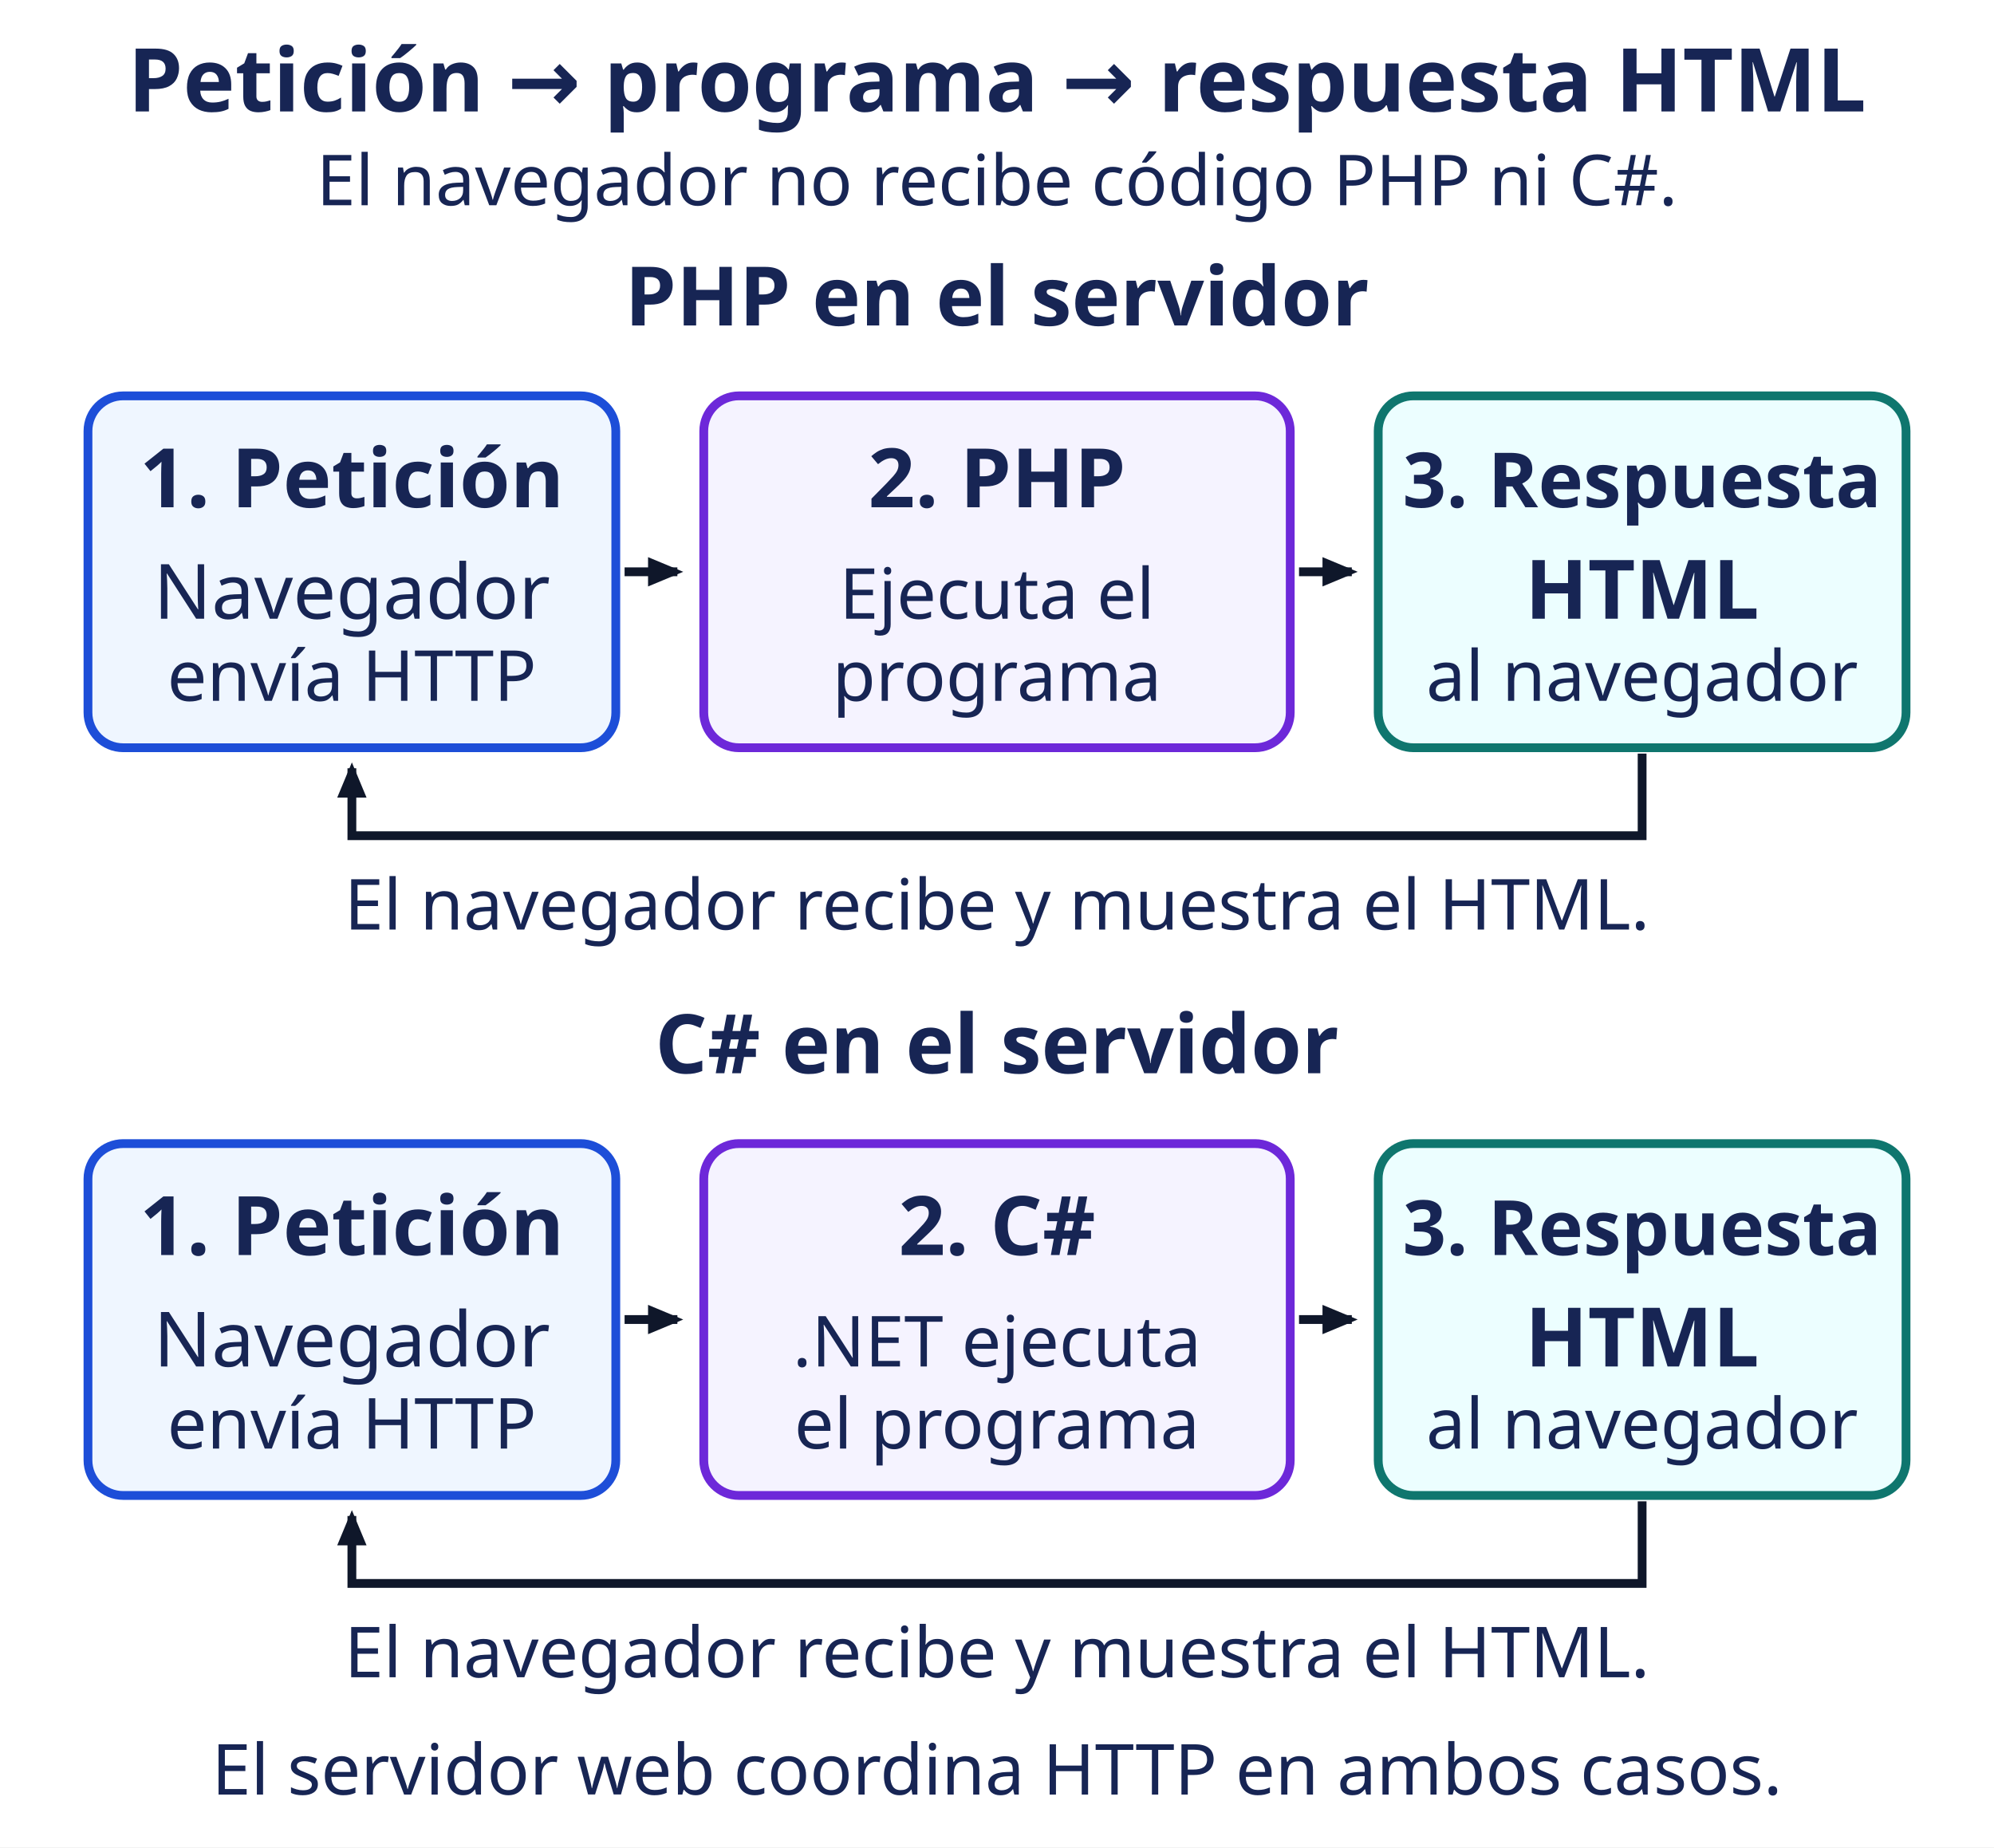
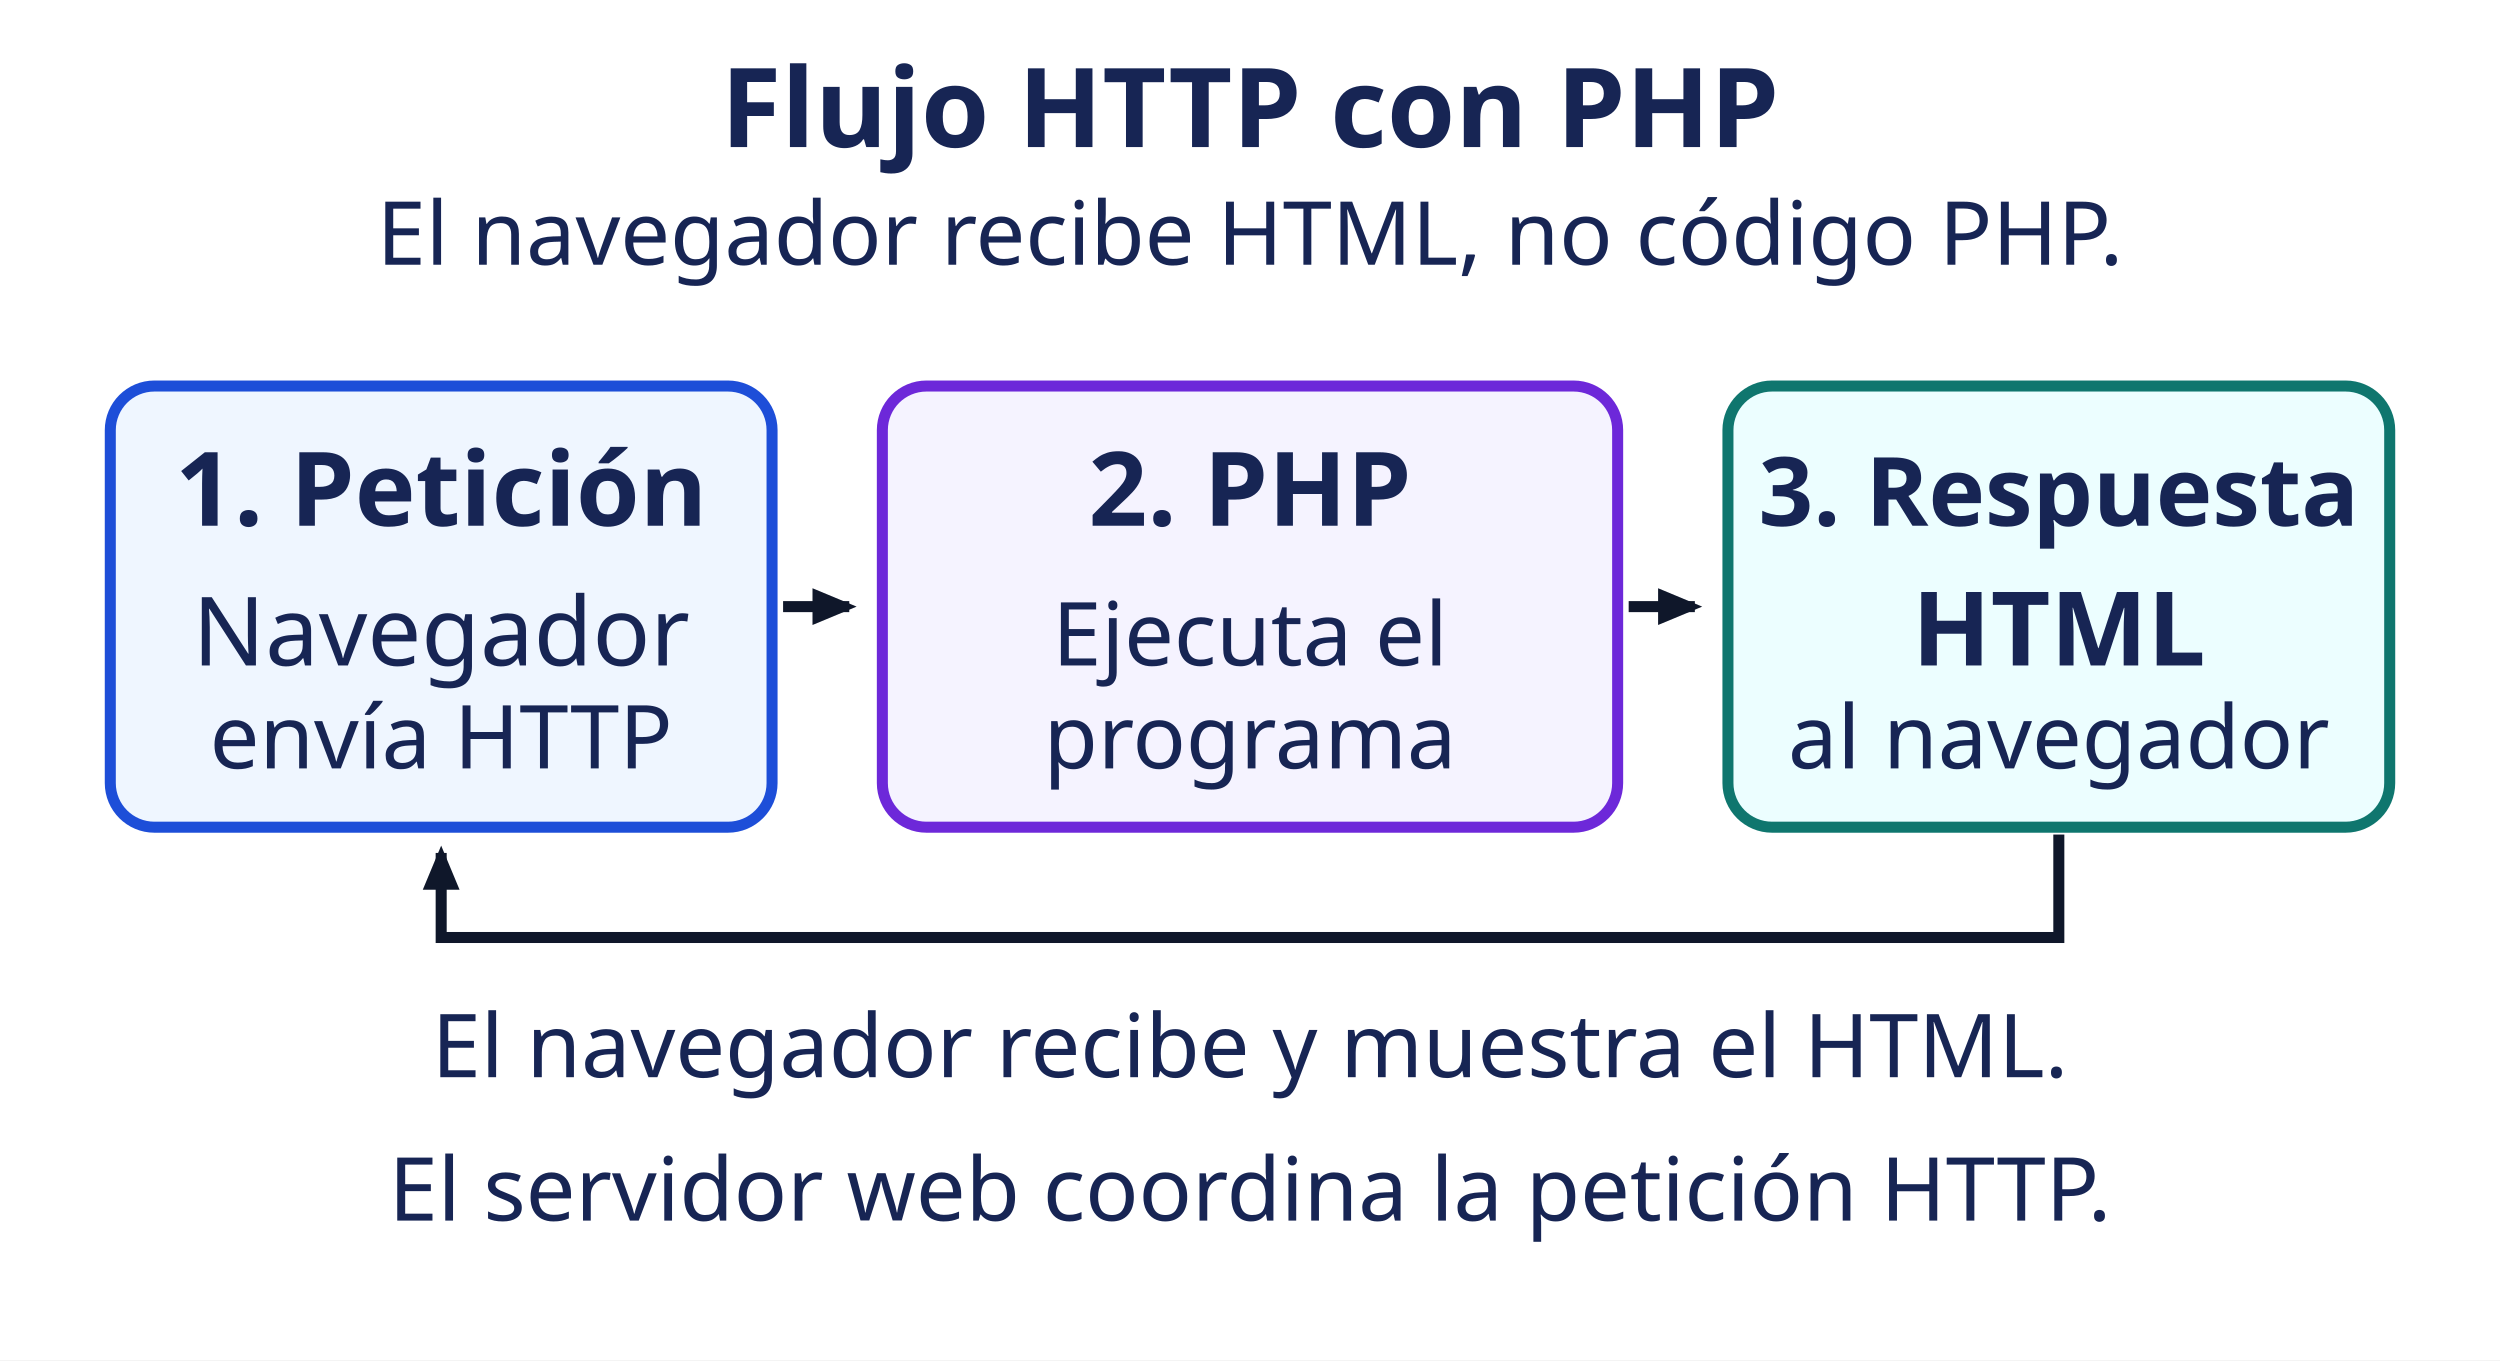
- <svg xmlns="http://www.w3.org/2000/svg" width="680" height="630" viewBox="0 0 680 630" role="img" aria-labelledby="title desc">
+ <svg xmlns="http://www.w3.org/2000/svg" width="680" height="370" viewBox="0 0 680 370" role="img" aria-labelledby="title desc">
  <style>
    text { font-family: system-ui, sans-serif; fill: #172554; }
    .client { fill: #eff6ff; stroke: #1d4ed8; stroke-width: 3; }
    .program { fill: #f5f3ff; stroke: #6d28d9; stroke-width: 3; }
    .response { fill: #ecfeff; stroke: #0f766e; stroke-width: 3; }
    .arrow { fill: none; stroke: #0f172a; stroke-width: 3; marker-end: url(#arrow); }
  </style>
  <defs>
    <marker id="arrow" markerUnits="userSpaceOnUse" markerWidth="12" markerHeight="10" refX="10" refY="5" orient="auto">
-       <path d="M 0 0 L 12 5 L 0 10 z" fill="#0f172a" />
+       <path d="M0 0 L12 5 L0 10 Z" fill="#0f172a" />
    </marker>
  </defs>
-   <rect width="680" height="630" fill="#ffffff" />
-   <text x="340" y="38" text-anchor="middle" font-size="30" font-weight="700">Petición → programa → respuesta HTML</text>
-   <text x="340" y="70" text-anchor="middle" font-size="24">El navegador no recibe código PHP ni C#.</text>
-   <text x="340" y="111" text-anchor="middle" font-size="28" font-weight="700">PHP en el servidor</text>
-   <rect class="client" x="30" y="135" width="180" height="120" rx="12" />
-   <text x="120" y="173" text-anchor="middle" font-size="28" font-weight="700">1. Petición</text>
-   <text x="120" y="211" text-anchor="middle" font-size="26">Navegador</text>
-   <text x="120" y="239" text-anchor="middle" font-size="24">envía HTTP</text>
-   <rect class="program" x="240" y="135" width="200" height="120" rx="12" />
-   <text x="340" y="173" text-anchor="middle" font-size="28" font-weight="700">2. PHP</text>
-   <text x="340" y="211" text-anchor="middle" font-size="24">Ejecuta el</text>
-   <text x="340" y="239" text-anchor="middle" font-size="24">programa</text>
-   <rect class="response" x="470" y="135" width="180" height="120" rx="12" />
-   <text x="560" y="173" text-anchor="middle" font-size="26" font-weight="700">3. Respuesta</text>
-   <text x="560" y="211" text-anchor="middle" font-size="28" font-weight="700">HTML</text>
-   <text x="560" y="239" text-anchor="middle" font-size="24">al navegador</text>
-   <line class="arrow" x1="213" y1="195" x2="231" y2="195" />
-   <line class="arrow" x1="443" y1="195" x2="461" y2="195" />
-   <path class="arrow" d="M 560 257 V 285 H 120 V 262" />
-   <text x="340" y="317" text-anchor="middle" font-size="24">El navegador recibe y muestra el HTML.</text>
-   <text x="340" y="366" text-anchor="middle" font-size="28" font-weight="700">C# en el servidor</text>
-   <rect class="client" x="30" y="390" width="180" height="120" rx="12" />
-   <text x="120" y="428" text-anchor="middle" font-size="28" font-weight="700">1. Petición</text>
-   <text x="120" y="466" text-anchor="middle" font-size="26">Navegador</text>
-   <text x="120" y="494" text-anchor="middle" font-size="24">envía HTTP</text>
-   <rect class="program" x="240" y="390" width="200" height="120" rx="12" />
-   <text x="340" y="428" text-anchor="middle" font-size="28" font-weight="700">2. C#</text>
-   <text x="340" y="466" text-anchor="middle" font-size="24">.NET ejecuta</text>
-   <text x="340" y="494" text-anchor="middle" font-size="24">el programa</text>
-   <rect class="response" x="470" y="390" width="180" height="120" rx="12" />
-   <text x="560" y="428" text-anchor="middle" font-size="26" font-weight="700">3. Respuesta</text>
-   <text x="560" y="466" text-anchor="middle" font-size="28" font-weight="700">HTML</text>
-   <text x="560" y="494" text-anchor="middle" font-size="24">al navegador</text>
-   <line class="arrow" x1="213" y1="450" x2="231" y2="450" />
-   <line class="arrow" x1="443" y1="450" x2="461" y2="450" />
-   <path class="arrow" d="M 560 512 V 540 H 120 V 517" />
-   <text x="340" y="572" text-anchor="middle" font-size="24">El navegador recibe y muestra el HTML.</text>
-   <text x="340" y="612" text-anchor="middle" font-size="24">El servidor web coordina HTTP en ambos casos.</text>
+   <rect width="680" height="370" fill="#ffffff" />
+   <text x="340" y="40" text-anchor="middle" font-size="30" font-weight="700">Flujo HTTP con PHP</text>
+   <text x="340" y="72" text-anchor="middle" font-size="24">El navegador recibe HTML, no código PHP.</text>
+   <rect class="client" x="30" y="105" width="180" height="120" rx="12" />
+   <text x="120" y="143" text-anchor="middle" font-size="28" font-weight="700">1. Petición</text>
+   <text x="120" y="181" text-anchor="middle" font-size="26">Navegador</text>
+   <text x="120" y="209" text-anchor="middle" font-size="24">envía HTTP</text>
+   <rect class="program" x="240" y="105" width="200" height="120" rx="12" />
+   <text x="340" y="143" text-anchor="middle" font-size="28" font-weight="700">2. PHP</text>
+   <text x="340" y="181" text-anchor="middle" font-size="24">Ejecuta el</text>
+   <text x="340" y="209" text-anchor="middle" font-size="24">programa</text>
+   <rect class="response" x="470" y="105" width="180" height="120" rx="12" />
+   <text x="560" y="143" text-anchor="middle" font-size="26" font-weight="700">3. Respuesta</text>
+   <text x="560" y="181" text-anchor="middle" font-size="28" font-weight="700">HTML</text>
+   <text x="560" y="209" text-anchor="middle" font-size="24">al navegador</text>
+   <line class="arrow" x1="213" y1="165" x2="231" y2="165" />
+   <line class="arrow" x1="443" y1="165" x2="461" y2="165" />
+   <path class="arrow" d="M560 227 V255 H120 V232" />
+   <text x="340" y="293" text-anchor="middle" font-size="24">El navegador recibe y muestra el HTML.</text>
+   <text x="340" y="332" text-anchor="middle" font-size="24">El servidor web coordina la petición HTTP.</text>
</svg>
